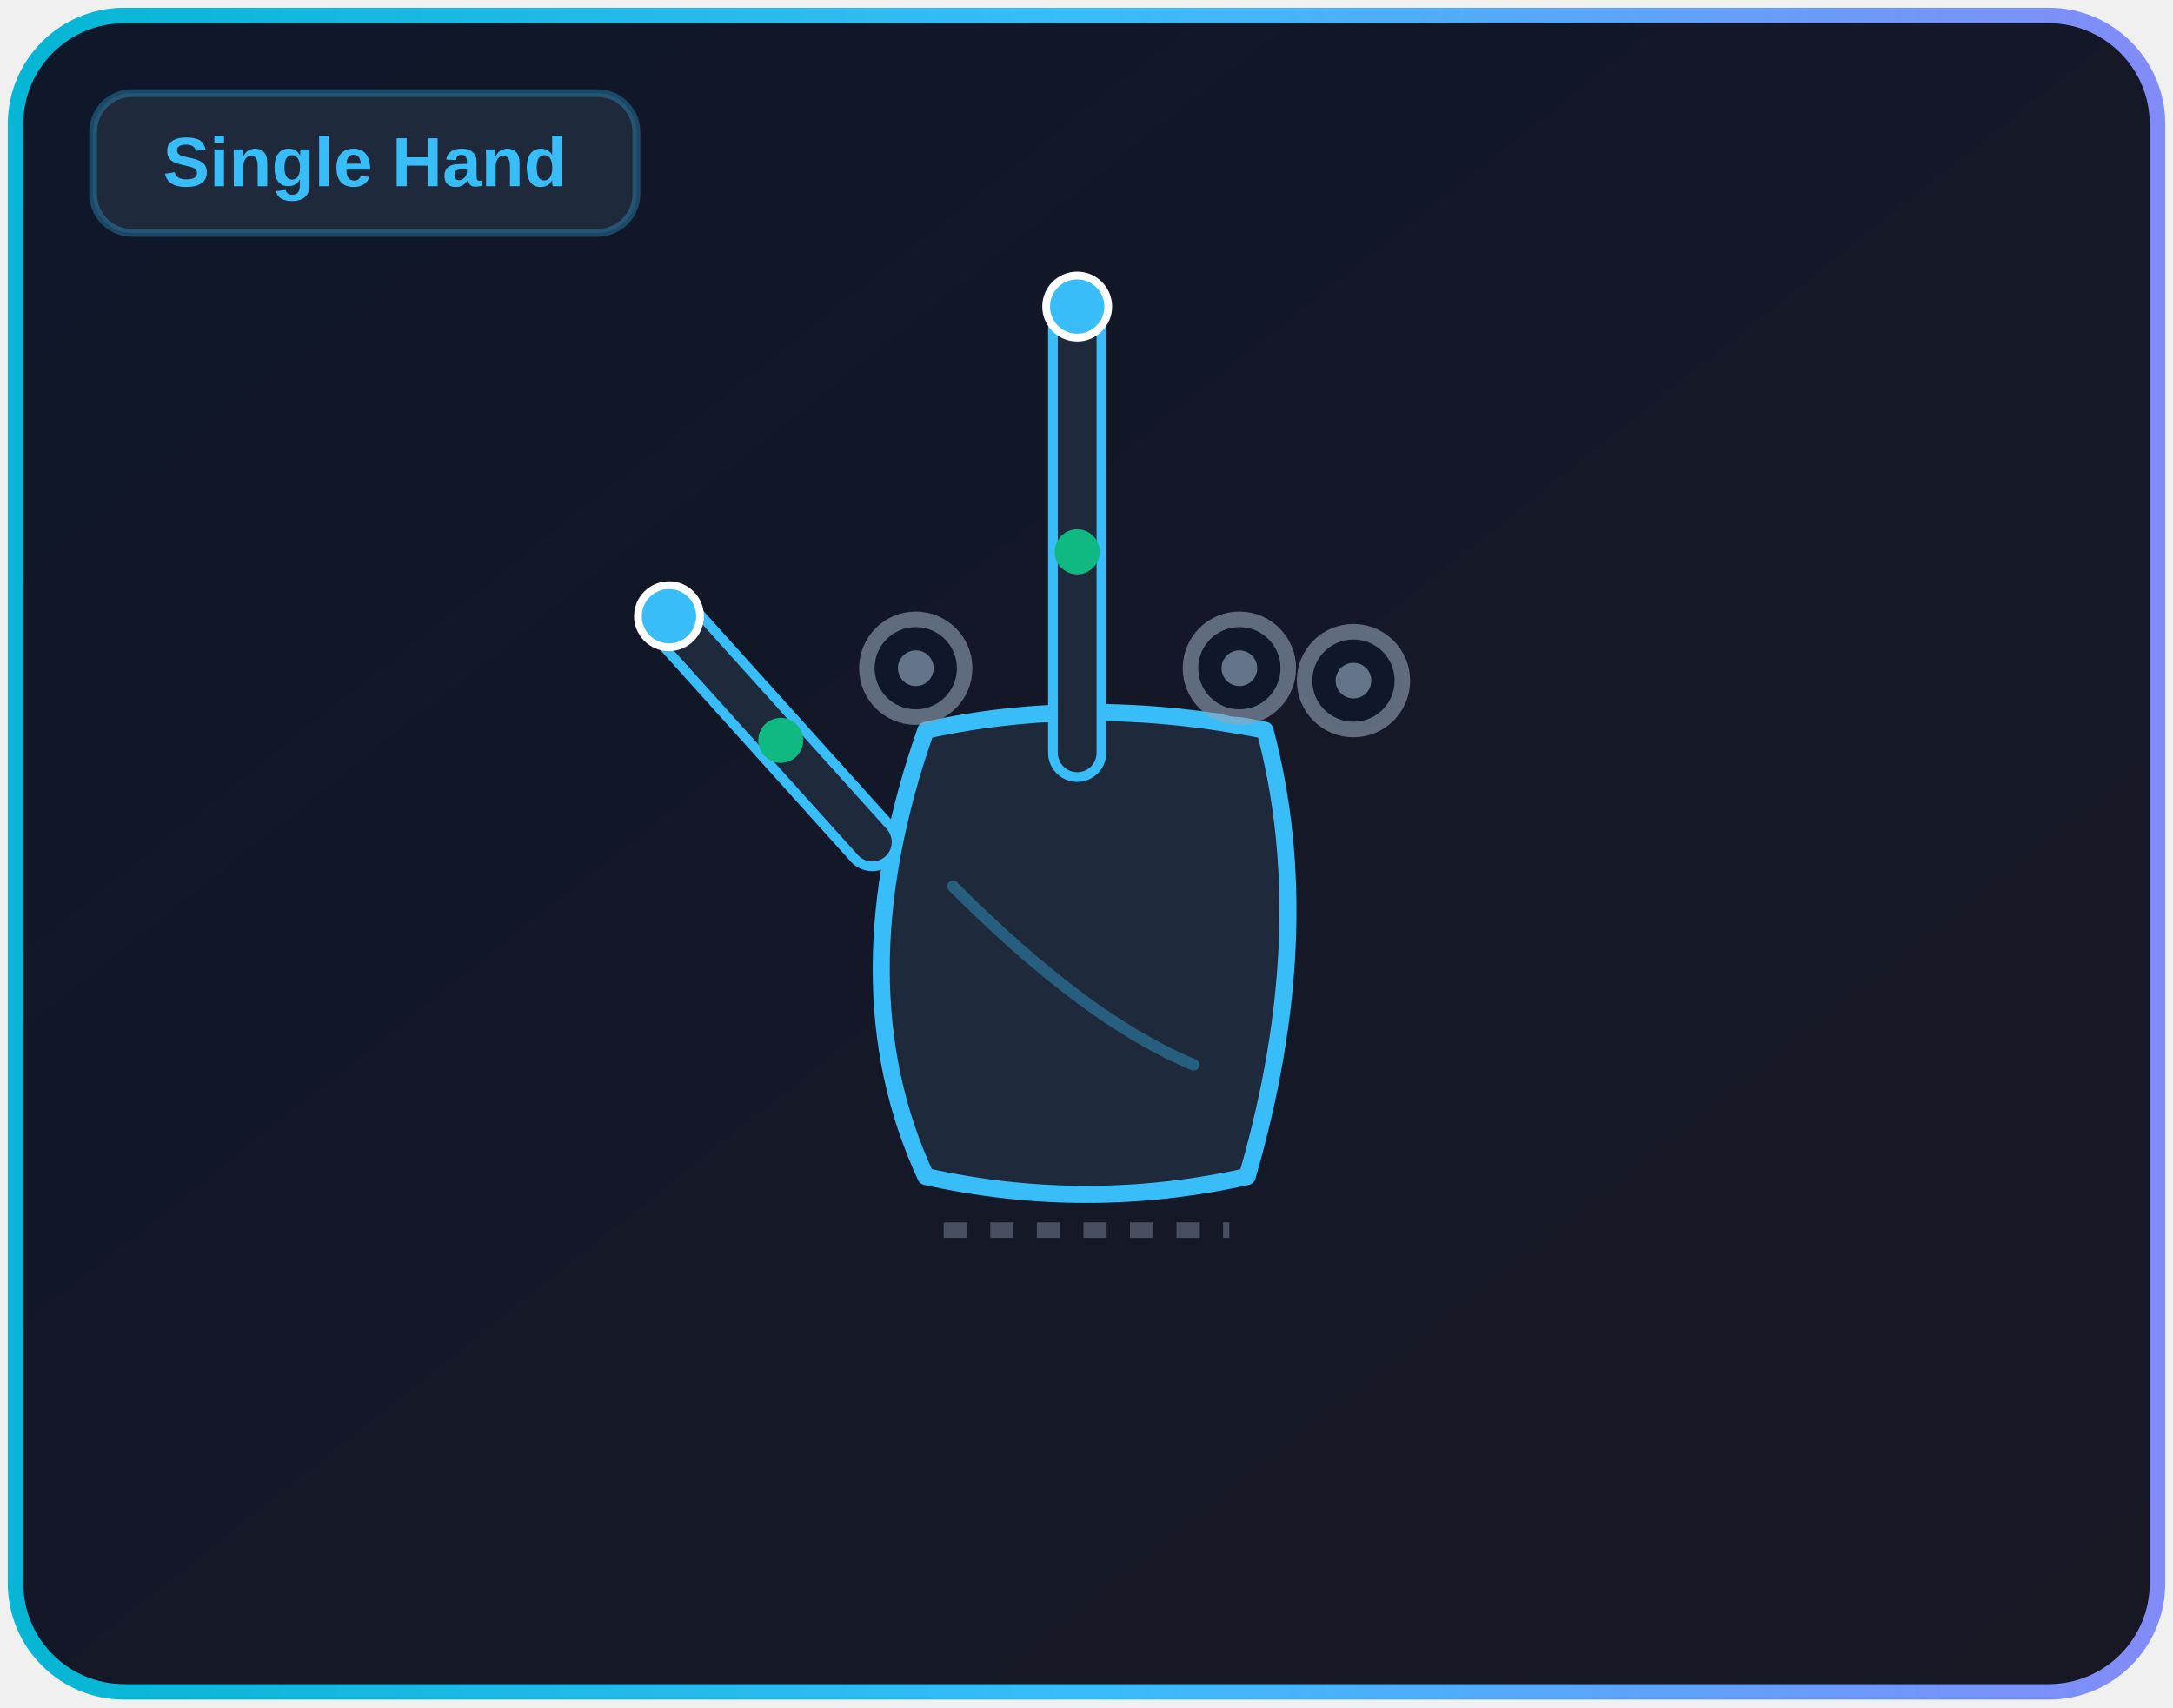
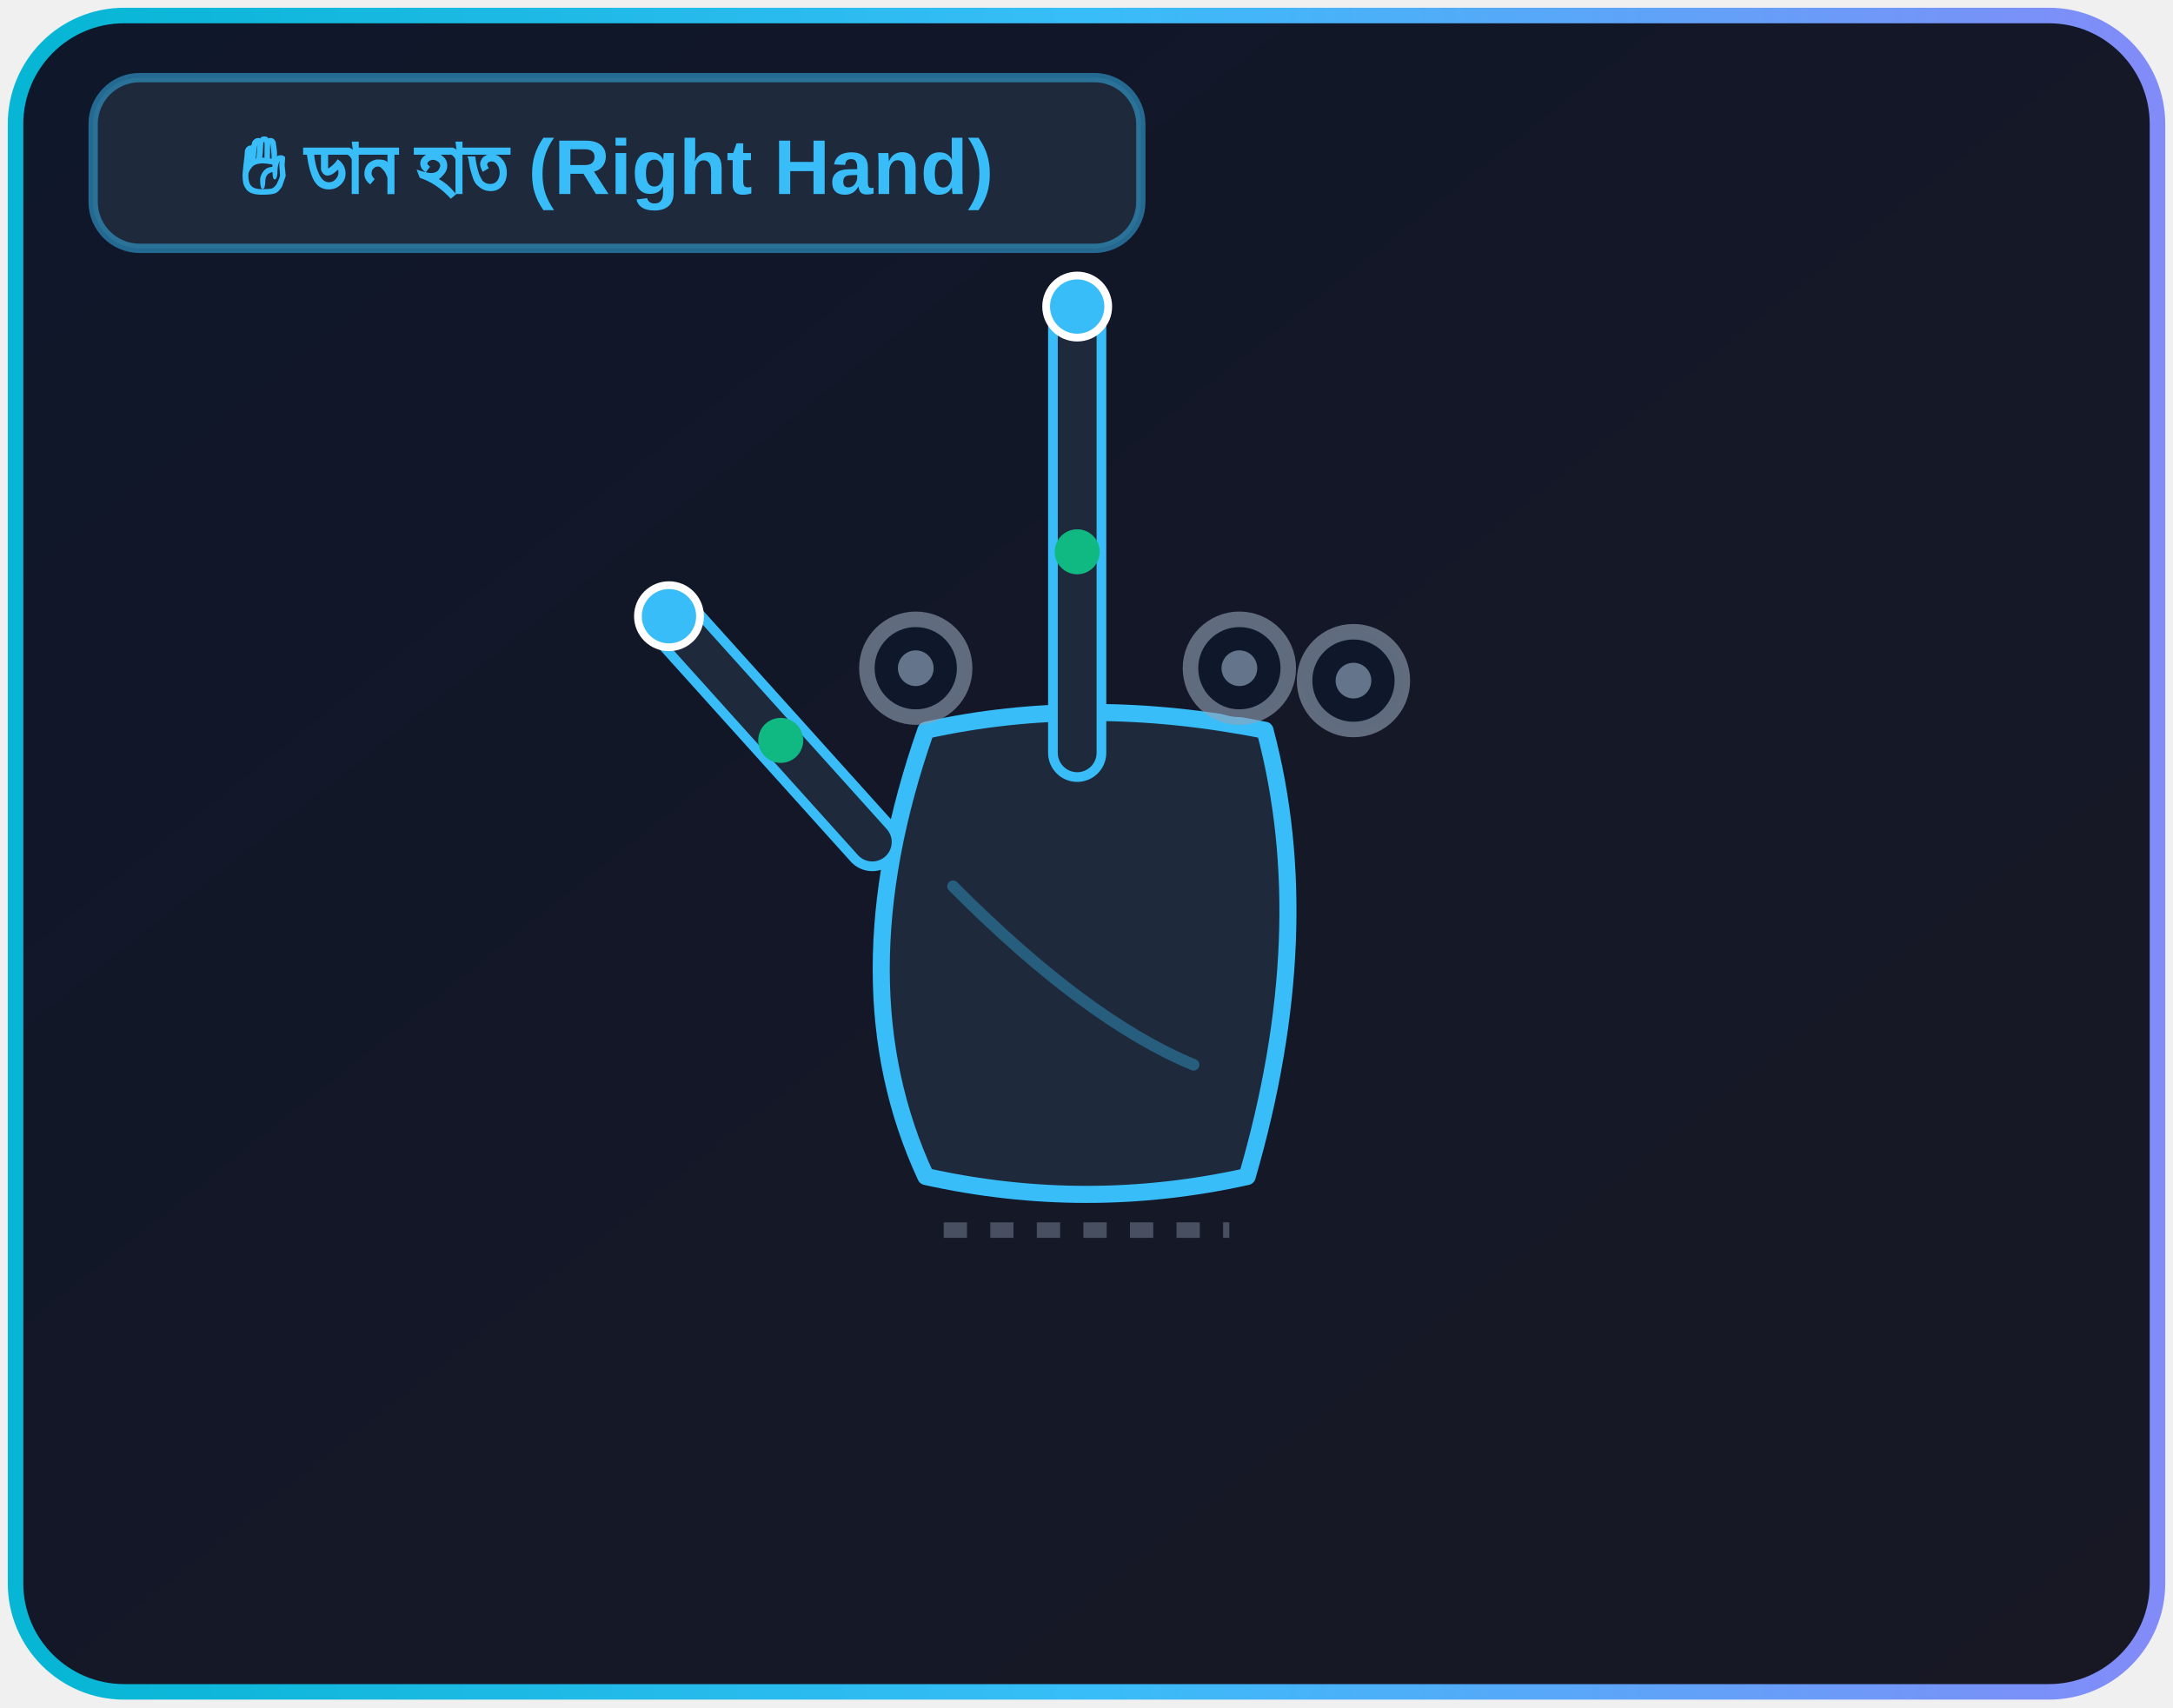
<svg xmlns="http://www.w3.org/2000/svg" viewBox="0 0 280 220" width="280" height="220">
  <defs>
    <linearGradient id="cardBg" x1="0%" y1="0%" x2="100%" y2="100%">
      <stop offset="0%" stop-color="#0F172A" />
      <stop offset="100%" stop-color="#181825" />
    </linearGradient>
    <linearGradient id="borderGlow" x1="0%" y1="0%" x2="100%" y2="0%">
      <stop offset="0%" stop-color="#06B6D4" />
      <stop offset="50%" stop-color="#38BDF8" />
      <stop offset="100%" stop-color="#818CF8" />
    </linearGradient>
  </defs>
  <rect width="276" height="216" x="2" y="2" rx="14" fill="url(#cardBg)" stroke="url(#borderGlow)" stroke-width="2" />
-   <rect x="12" y="12" width="70" height="18" rx="5" fill="#1E293B" stroke="rgba(56, 189, 248, 0.3)" stroke-width="1" />
-   <text x="47" y="24" fill="#38BDF8" font-family="'Segoe UI', Arial, sans-serif" font-size="9" font-weight="bold" text-anchor="middle">Single Hand</text>
+   <rect x="12" y="10" width="135" height="22" rx="6" fill="#1E293B" stroke="#38BDF8" stroke-opacity="0.5" stroke-width="1.2" />
+   <text x="79.5" y="25" fill="#38BDF8" font-family="'SolaimanLipi', 'Segoe UI', Arial, sans-serif" font-size="10" font-weight="bold" text-anchor="middle">✋ ডান হাত (Right Hand)</text>
  <g id="hand_anatomy">
    <path d="M 119.3,151.6 Q 140.0,156.2 160.7,151.6 Q 169.9,120.0 163.0,94.1 Q 140.0,89.5 119.3,94.1 Q 107.8,126.9 119.3,151.6 Z" fill="#1E293B" stroke="#38BDF8" stroke-width="2.2" stroke-linejoin="round" />
    <path d="M 122.8,114.2 Q 140.0,131.5 153.8,137.2" fill="none" stroke="rgba(56, 189, 248, 0.35)" stroke-width="1.5" stroke-linecap="round" />
    <line x1="121.6" y1="158.5" x2="158.4" y2="158.5" stroke="rgba(148, 163, 184, 0.4)" stroke-width="2" stroke-dasharray="3,3" />
    <line x1="112.4" y1="108.5" x2="86.2" y2="79.4" stroke="#38BDF8" stroke-width="7.5" stroke-linecap="round" />
    <line x1="112.4" y1="108.5" x2="86.2" y2="79.4" stroke="#1E293B" stroke-width="5.0" stroke-linecap="round" />
    <circle cx="100.6" cy="95.4" r="2.9" fill="#10B981" />
    <circle cx="86.2" cy="79.4" r="4.0" fill="#38BDF8" stroke="#FFFFFF" stroke-width="1" />
    <circle cx="118.0" cy="86.1" r="6.3" fill="#0F172A" stroke="rgba(148, 163, 184, 0.6)" stroke-width="2" />
    <circle cx="118.0" cy="86.1" r="2.3" fill="#64748B" />
    <line x1="138.8" y1="97.0" x2="138.8" y2="39.5" stroke="#38BDF8" stroke-width="7.5" stroke-linecap="round" />
    <line x1="138.8" y1="97.0" x2="138.8" y2="39.5" stroke="#1E293B" stroke-width="5.0" stroke-linecap="round" />
    <circle cx="138.8" cy="71.1" r="2.9" fill="#10B981" />
    <circle cx="138.8" cy="39.5" r="4.0" fill="#38BDF8" stroke="#FFFFFF" stroke-width="1" />
    <circle cx="159.7" cy="86.1" r="6.3" fill="#0F172A" stroke="rgba(148, 163, 184, 0.6)" stroke-width="2" />
    <circle cx="159.7" cy="86.1" r="2.3" fill="#64748B" />
    <circle cx="174.4" cy="87.7" r="6.3" fill="#0F172A" stroke="rgba(148, 163, 184, 0.6)" stroke-width="2" />
    <circle cx="174.4" cy="87.7" r="2.3" fill="#64748B" />
  </g>
</svg>
